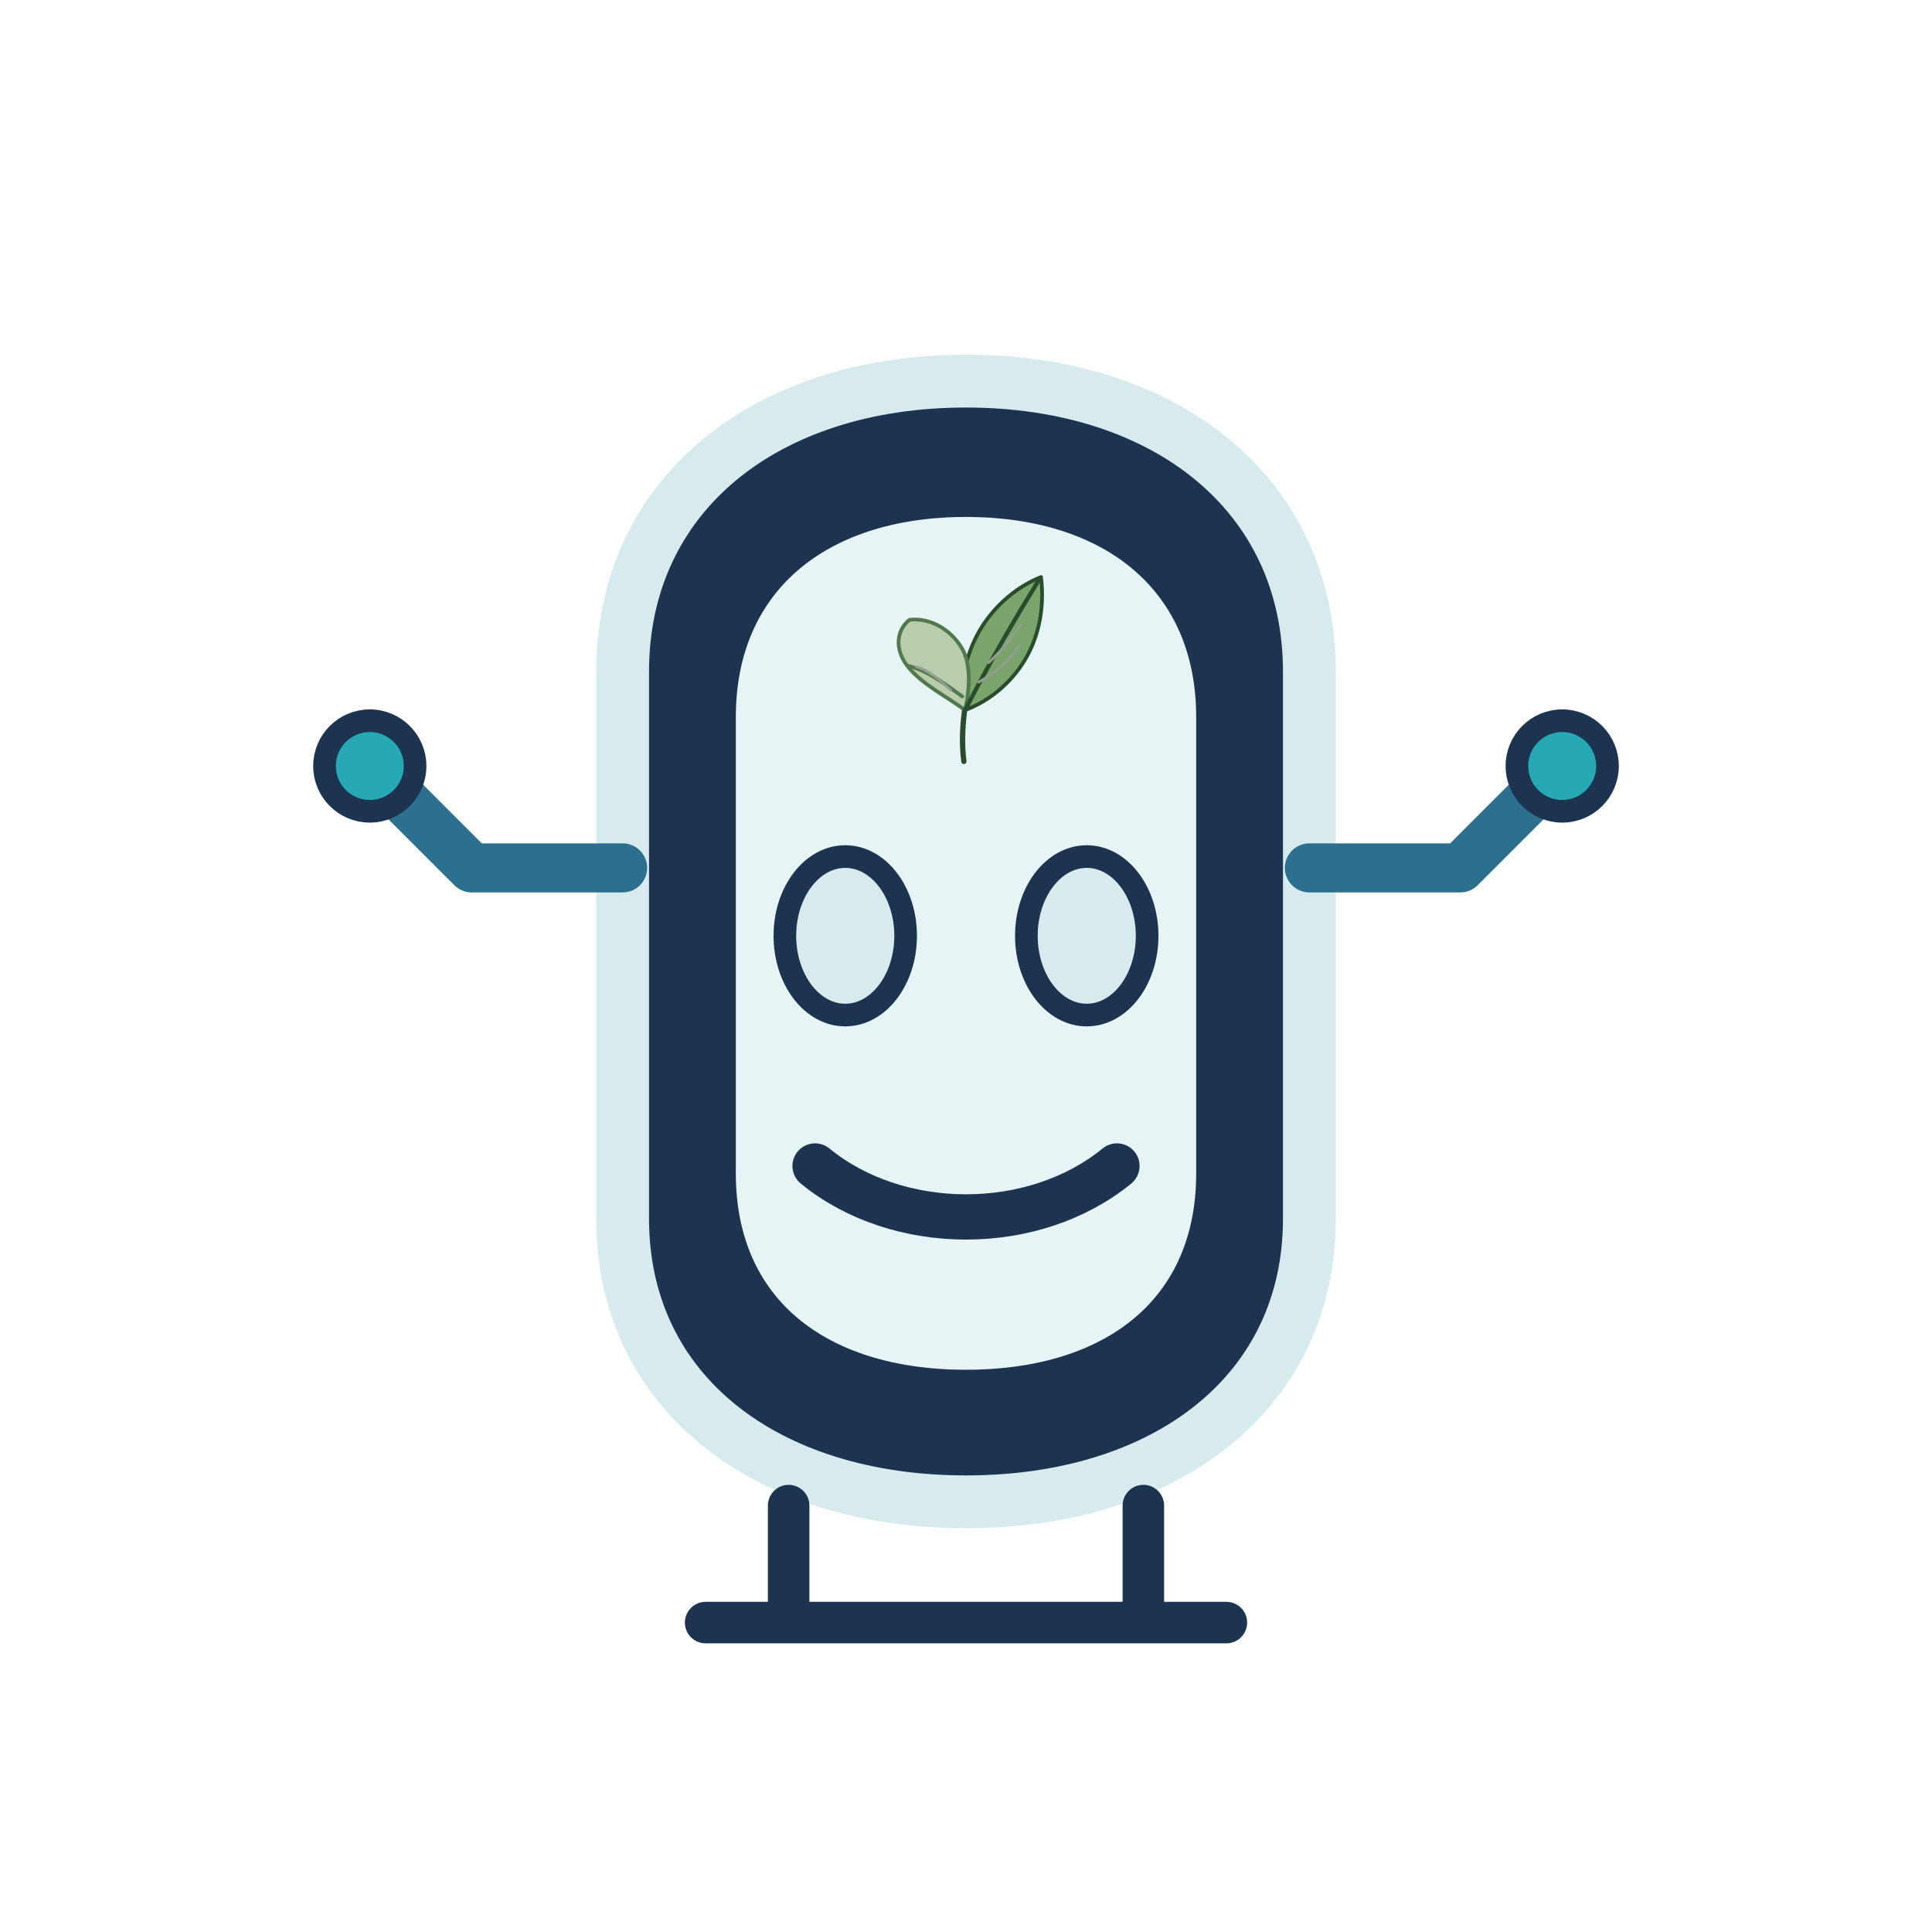
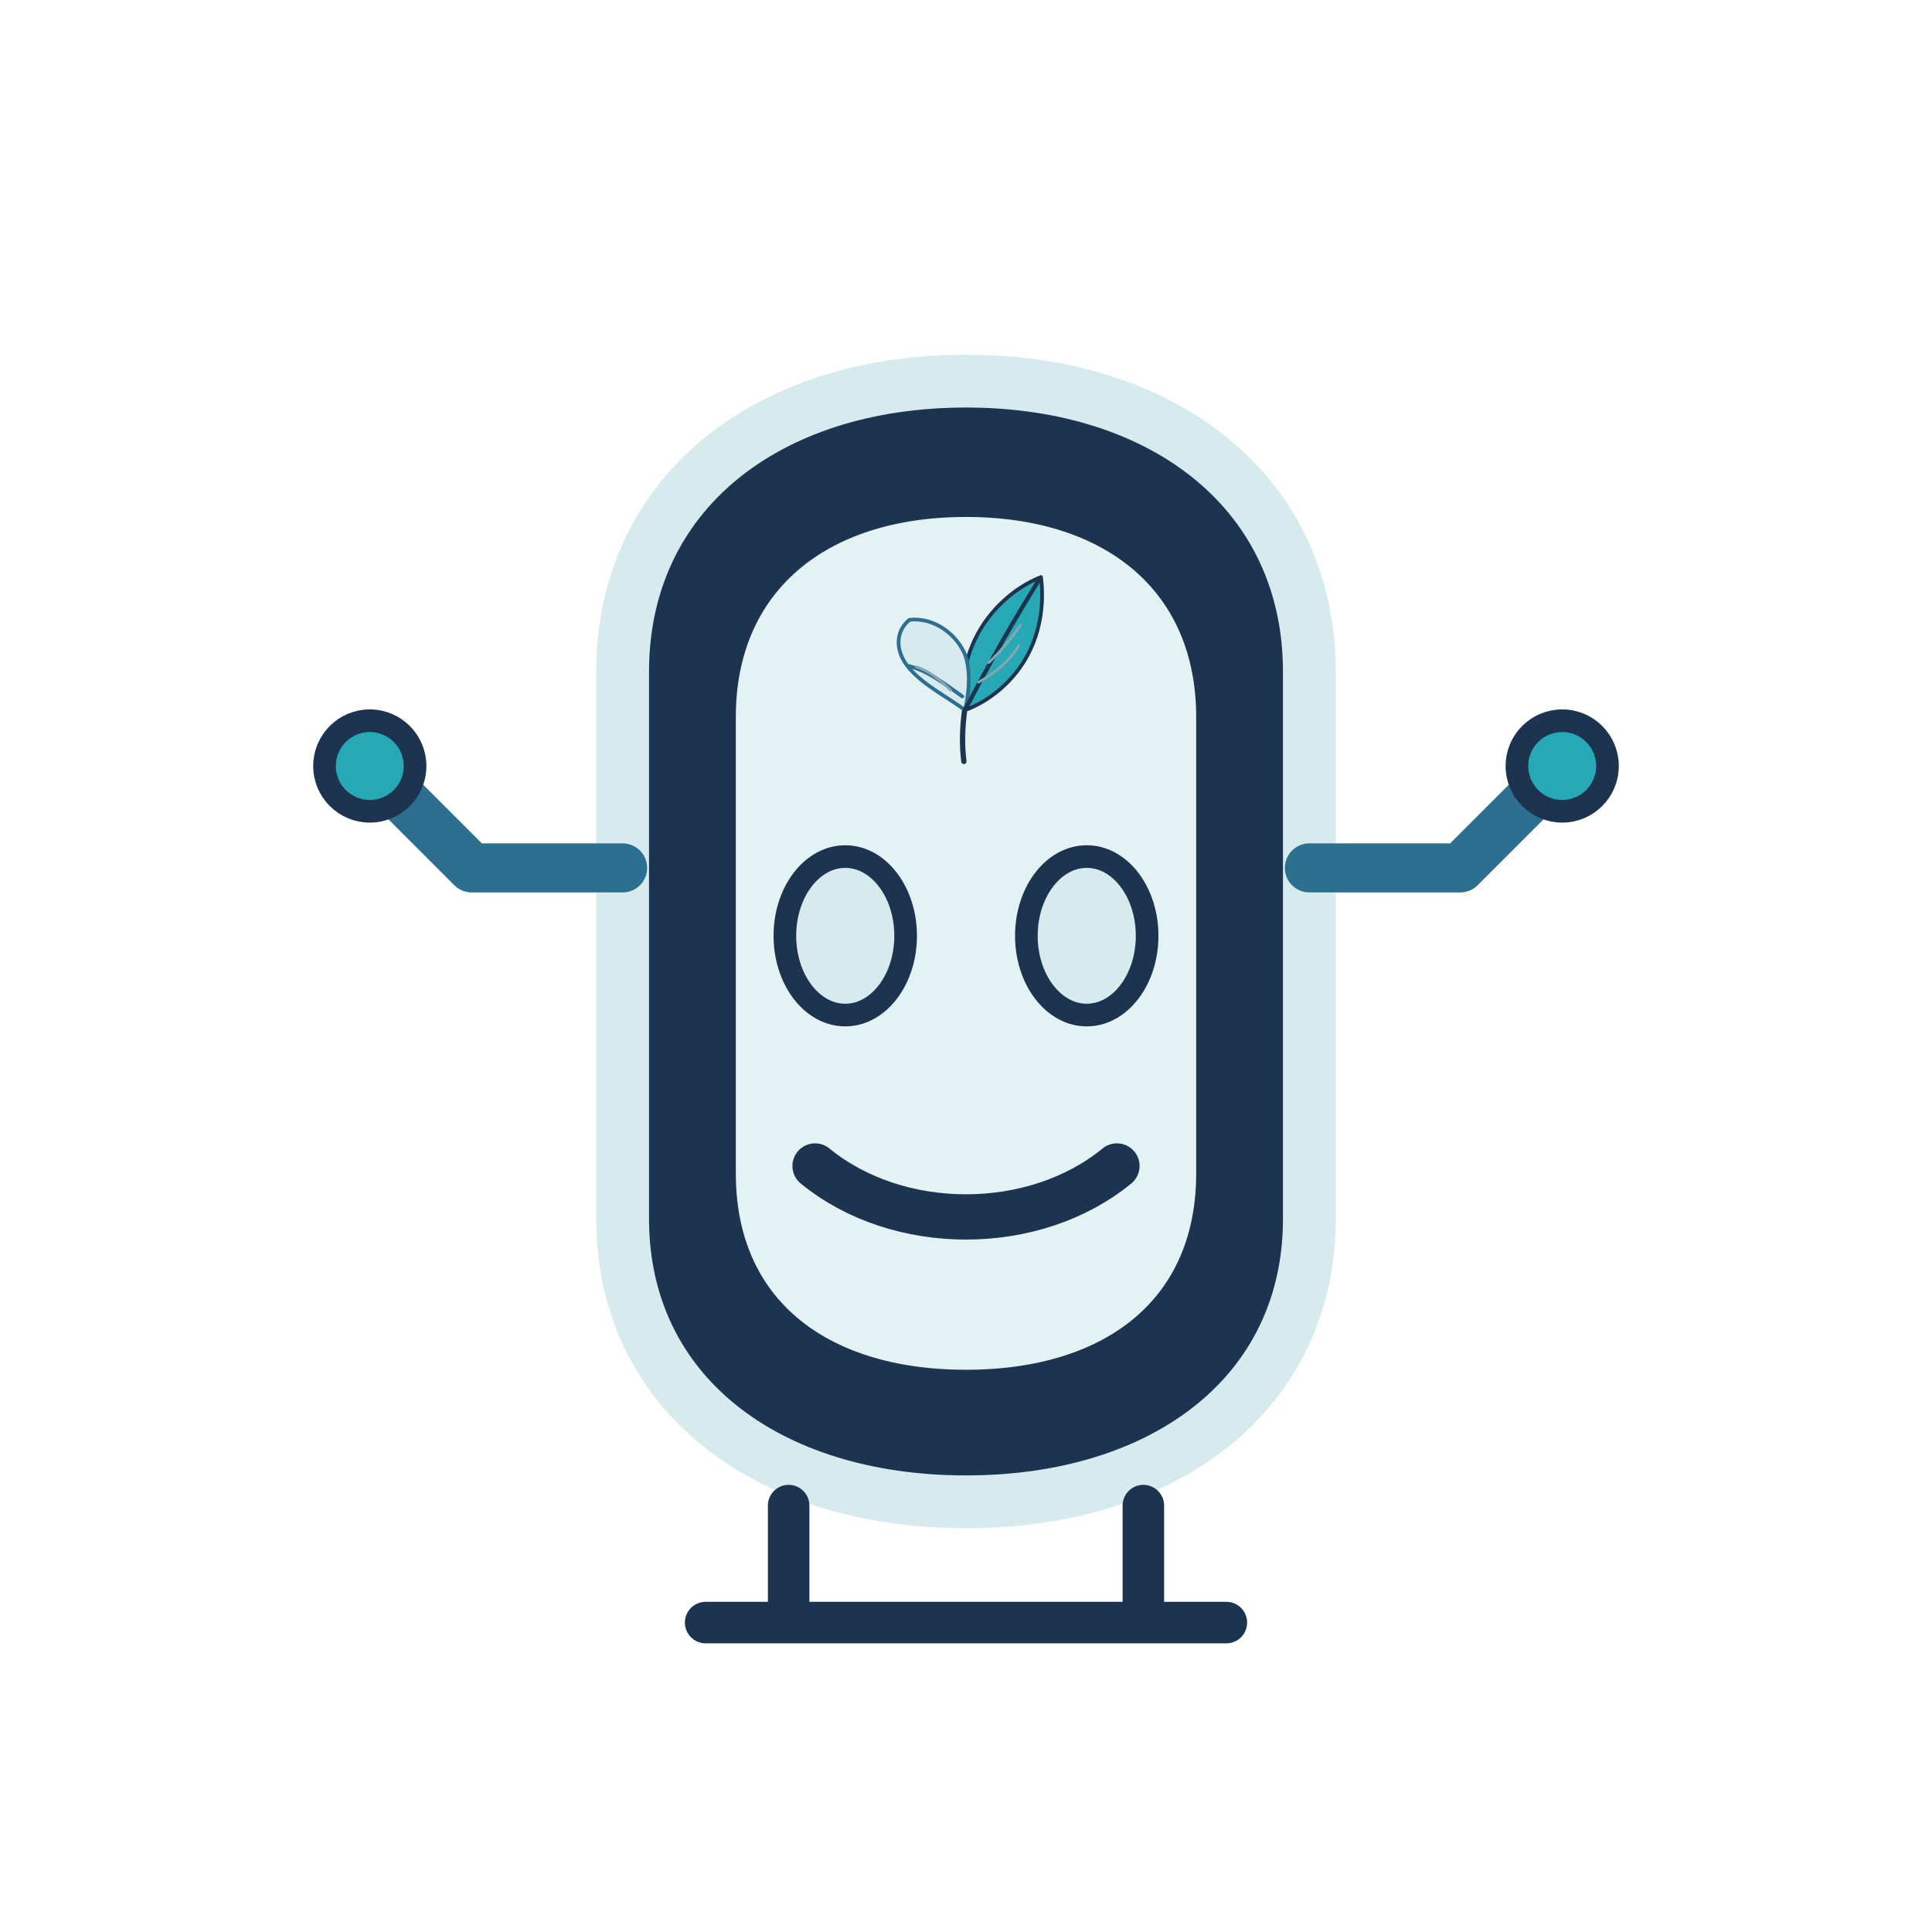
<svg xmlns="http://www.w3.org/2000/svg" width="512" height="512" viewBox="0 0 512 512" role="img" aria-labelledby="title desc">
  <defs>
    <clipPath id="markClip">
      <rect x="0" y="0" width="512" height="512" />
    </clipPath>
  </defs>
  <g stroke-linecap="round" stroke-linejoin="round" clip-path="url(#markClip)">
    <path d="M165 178 C165 131 203 101 256 101 C309 101 347 131 347 178 V323 C347 369 309 398 256 398 C203 398 165 369 165 323Z" fill="#1c344f" stroke="#d7ebef" stroke-width="14" stroke-linecap="round" stroke-linejoin="round" />
-     <path d="M190 190 C190 154 216 132 256 132 C296 132 322 154 322 190 V311 C322 347 296 368 256 368 C216 368 190 347 190 311Z" fill="#e7f4f5" stroke="#1c344f" stroke-width="10" stroke-linecap="round" stroke-linejoin="round" />
+     <path d="M190 190 C190 154 216 132 256 132 C296 132 322 154 322 190 V311 C322 347 296 368 256 368 C216 368 190 347 190 311Z" fill="#e5f2f4" stroke="#1c344f" stroke-width="10" stroke-linecap="round" stroke-linejoin="round" />
    <path d="M165 230 H125 L98 203 M347 230 H387 L414 203" fill="none" stroke="#2c6f8f" stroke-width="13" stroke-linecap="round" stroke-linejoin="round" />
    <circle cx="98" cy="203" r="12" fill="#27a9b5" stroke="#1c344f" stroke-width="6" />
    <circle cx="414" cy="203" r="12" fill="#27a9b5" stroke="#1c344f" stroke-width="6" />
    <ellipse cx="224" cy="248" rx="16" ry="21" fill="#d7ebef" stroke="#1c344f" stroke-width="6" />
    <ellipse cx="288" cy="248" rx="16" ry="21" fill="#d7ebef" stroke="#1c344f" stroke-width="6" />
    <path d="M216 309 C238 327 274 327 296 309" fill="none" stroke="#1c344f" stroke-width="12" stroke-linecap="round" stroke-linejoin="round" />
    <g transform="translate(256 177) rotate(0) scale(0.14)" opacity="1.0">
-       <path d="M-2 80 C-12 42 -5 -12 21 -62 C45 -108 89 -151 142 -172 C149 -114 138 -60 112 -16 C86 28 44 63 -2 80Z" fill="#7ba46d" stroke="#294c2d" stroke-width="7" stroke-linejoin="round" />
-       <path d="M-2 80 C-33 56 -85 31 -112 -5 C-135 -36 -132 -71 -107 -91 C-65 -96 -23 -69 -4 -30 C8 -4 8 39 -2 80Z" fill="#b9ccac" stroke="#52784d" stroke-width="7" stroke-linejoin="round" />
-       <path d="M-3 82 C24 31 61 -42 139 -168" fill="none" stroke="#294c2d" stroke-width="8" stroke-linecap="round" />
-       <path d="M-7 54 C-45 27 -73 5 -110 -4" fill="none" stroke="#52784d" stroke-width="7" stroke-linecap="round" />
-       <path d="M-3 83 C-7 116 -8 145 -4 177" fill="none" stroke="#294c2d" stroke-width="10" stroke-linecap="round" />
-       <path d="M24 27 C54 10 82 -12 100 -42 M43 -10 C69 -34 87 -58 103 -81 M-29 42 C-55 17 -75 4 -94 -2" fill="none" stroke="#90a08c" stroke-width="5" stroke-linecap="round" />
+       <path d="M-2 80 C-12 42 -5 -12 21 -62 C45 -108 89 -151 142 -172 C149 -114 138 -60 112 -16 C86 28 44 63 -2 80Z" fill="#27a9b5" stroke="#1c344f" stroke-width="7" stroke-linejoin="round" />
+       <path d="M-2 80 C-33 56 -85 31 -112 -5 C-135 -36 -132 -71 -107 -91 C-65 -96 -23 -69 -4 -30 C8 -4 8 39 -2 80Z" fill="#d7ebef" stroke="#2c6f8f" stroke-width="7" stroke-linejoin="round" />
+       <path d="M-3 82 C24 31 61 -42 139 -168" fill="none" stroke="#1c344f" stroke-width="8" stroke-linecap="round" />
+       <path d="M-7 54 C-45 27 -73 5 -110 -4" fill="none" stroke="#2c6f8f" stroke-width="7" stroke-linecap="round" />
+       <path d="M-3 83 C-7 116 -8 145 -4 177" fill="none" stroke="#1c344f" stroke-width="10" stroke-linecap="round" />
+       <path d="M24 27 C54 10 82 -12 100 -42 M43 -10 C69 -34 87 -58 103 -81 M-29 42 C-55 17 -75 4 -94 -2" fill="none" stroke="#83a6b2" stroke-width="5" stroke-linecap="round" />
    </g>
    <path d="M209 399 V430 M303 399 V430 M187 430 H325" fill="none" stroke="#1c344f" stroke-width="11" stroke-linecap="round" stroke-linejoin="round" />
  </g>
</svg>
